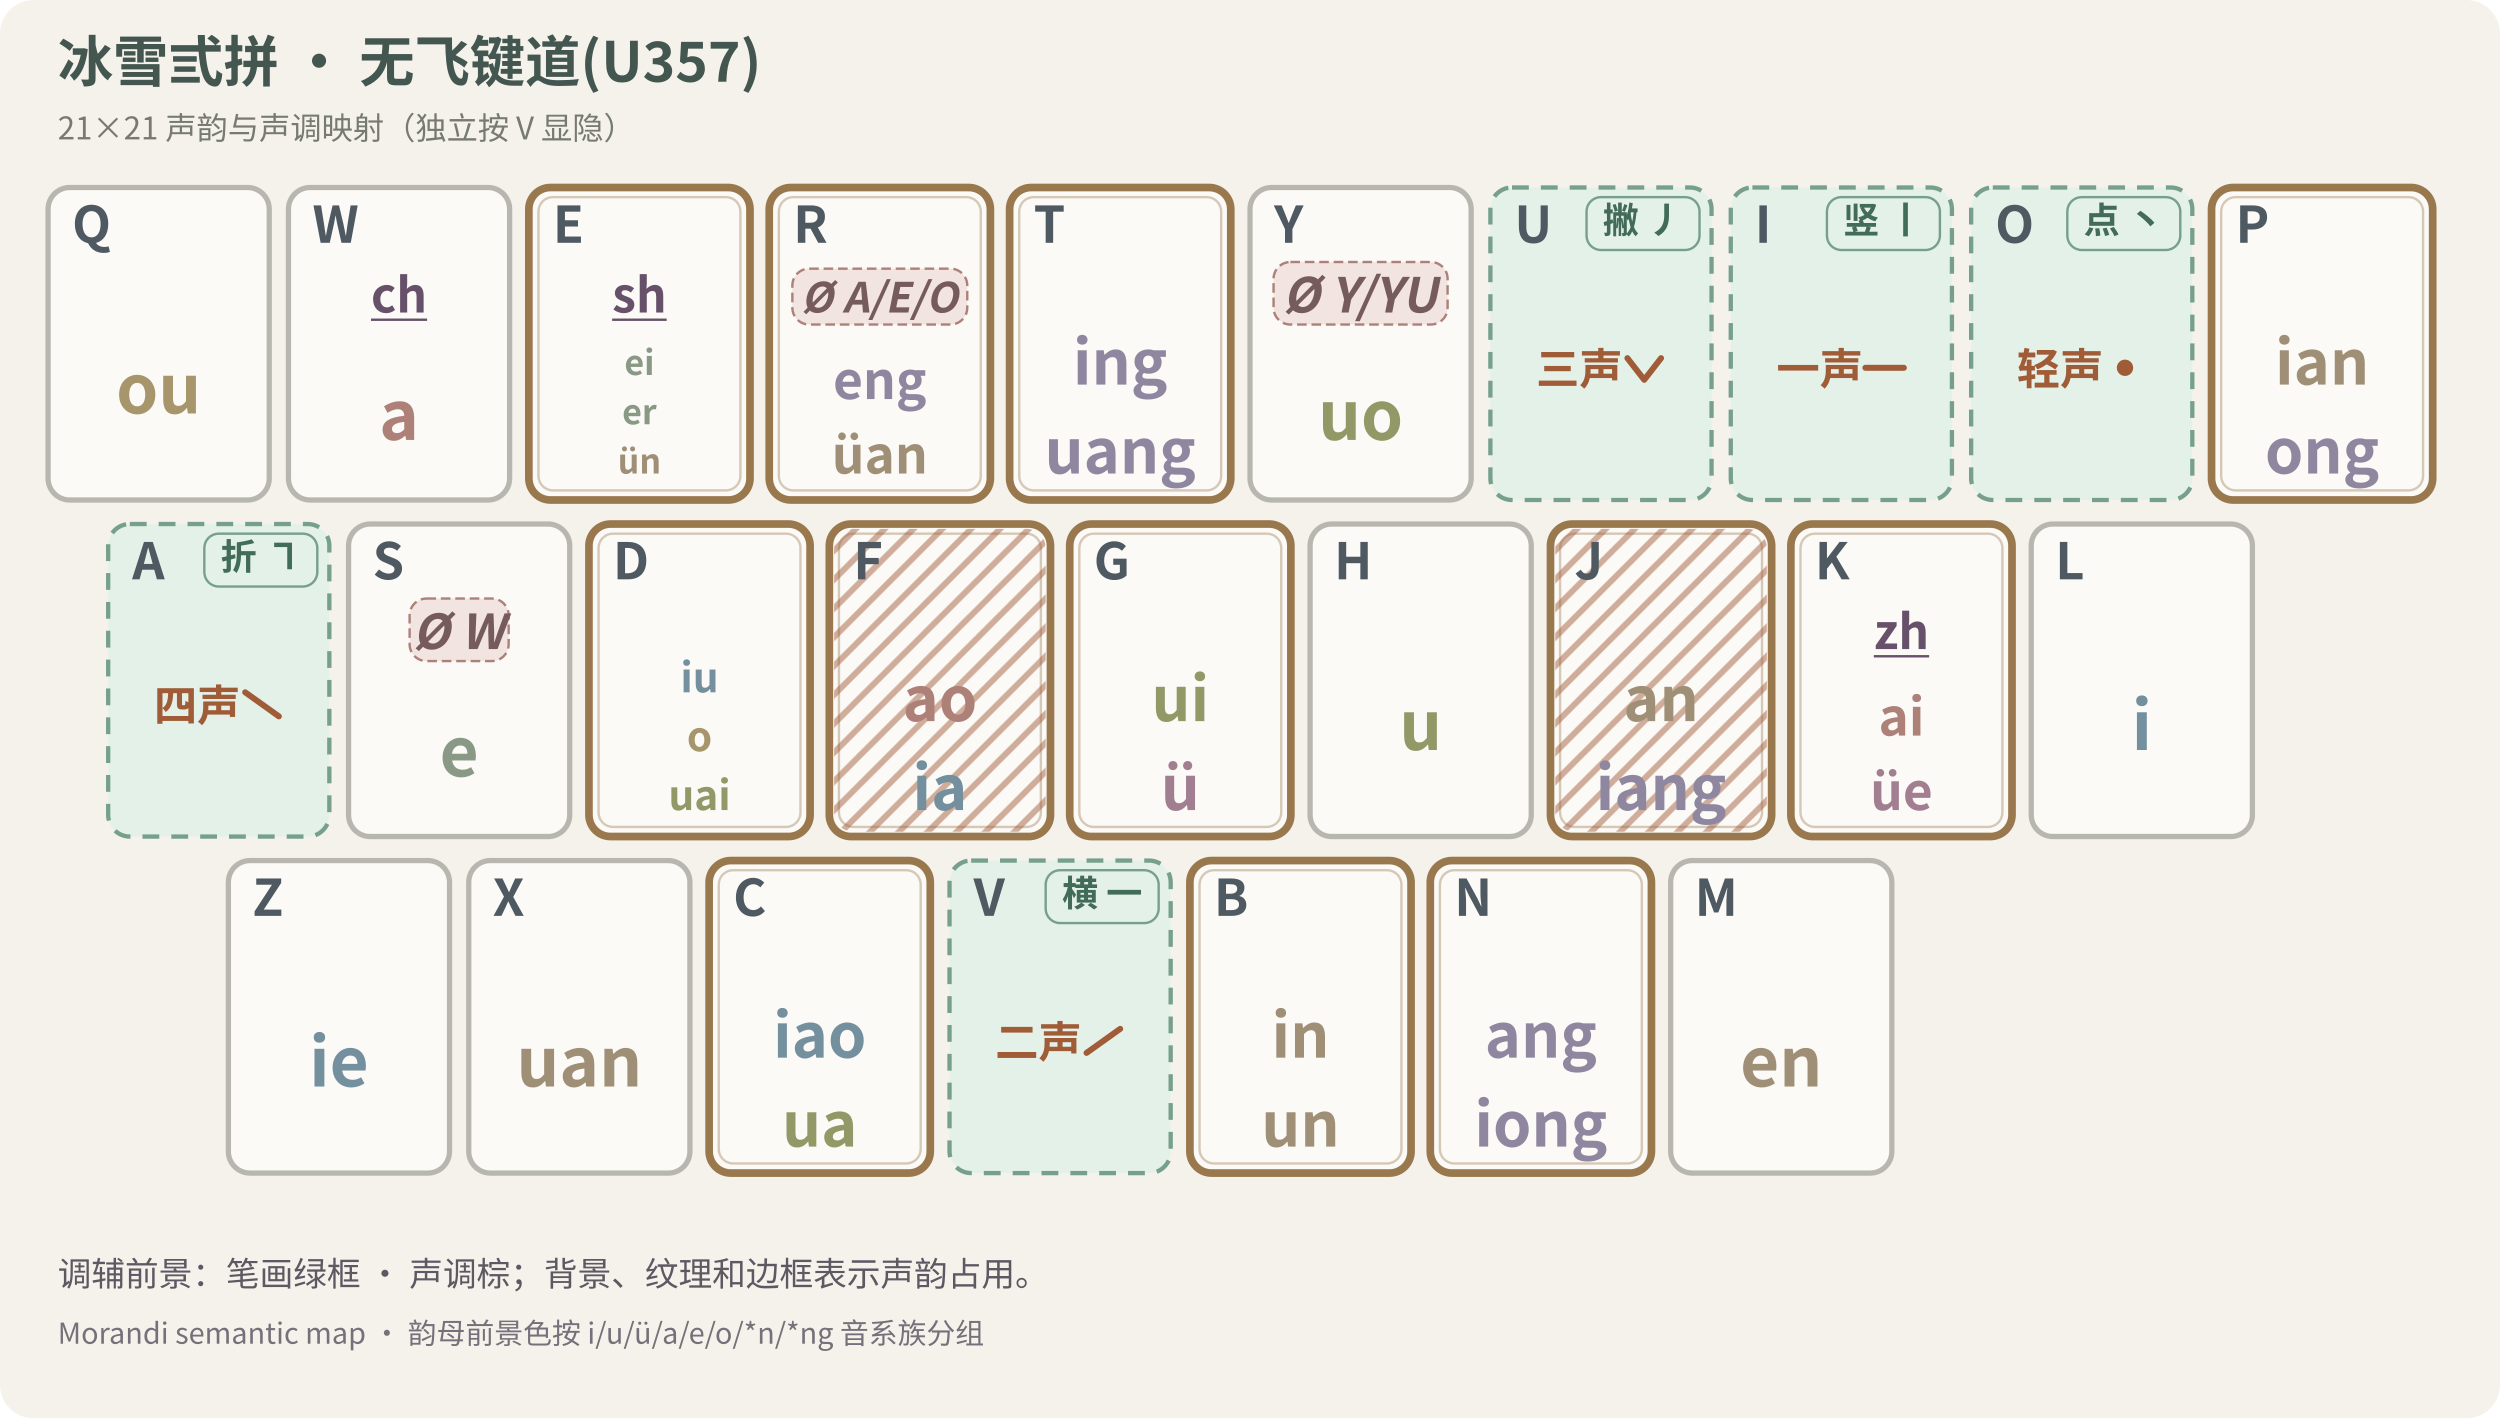
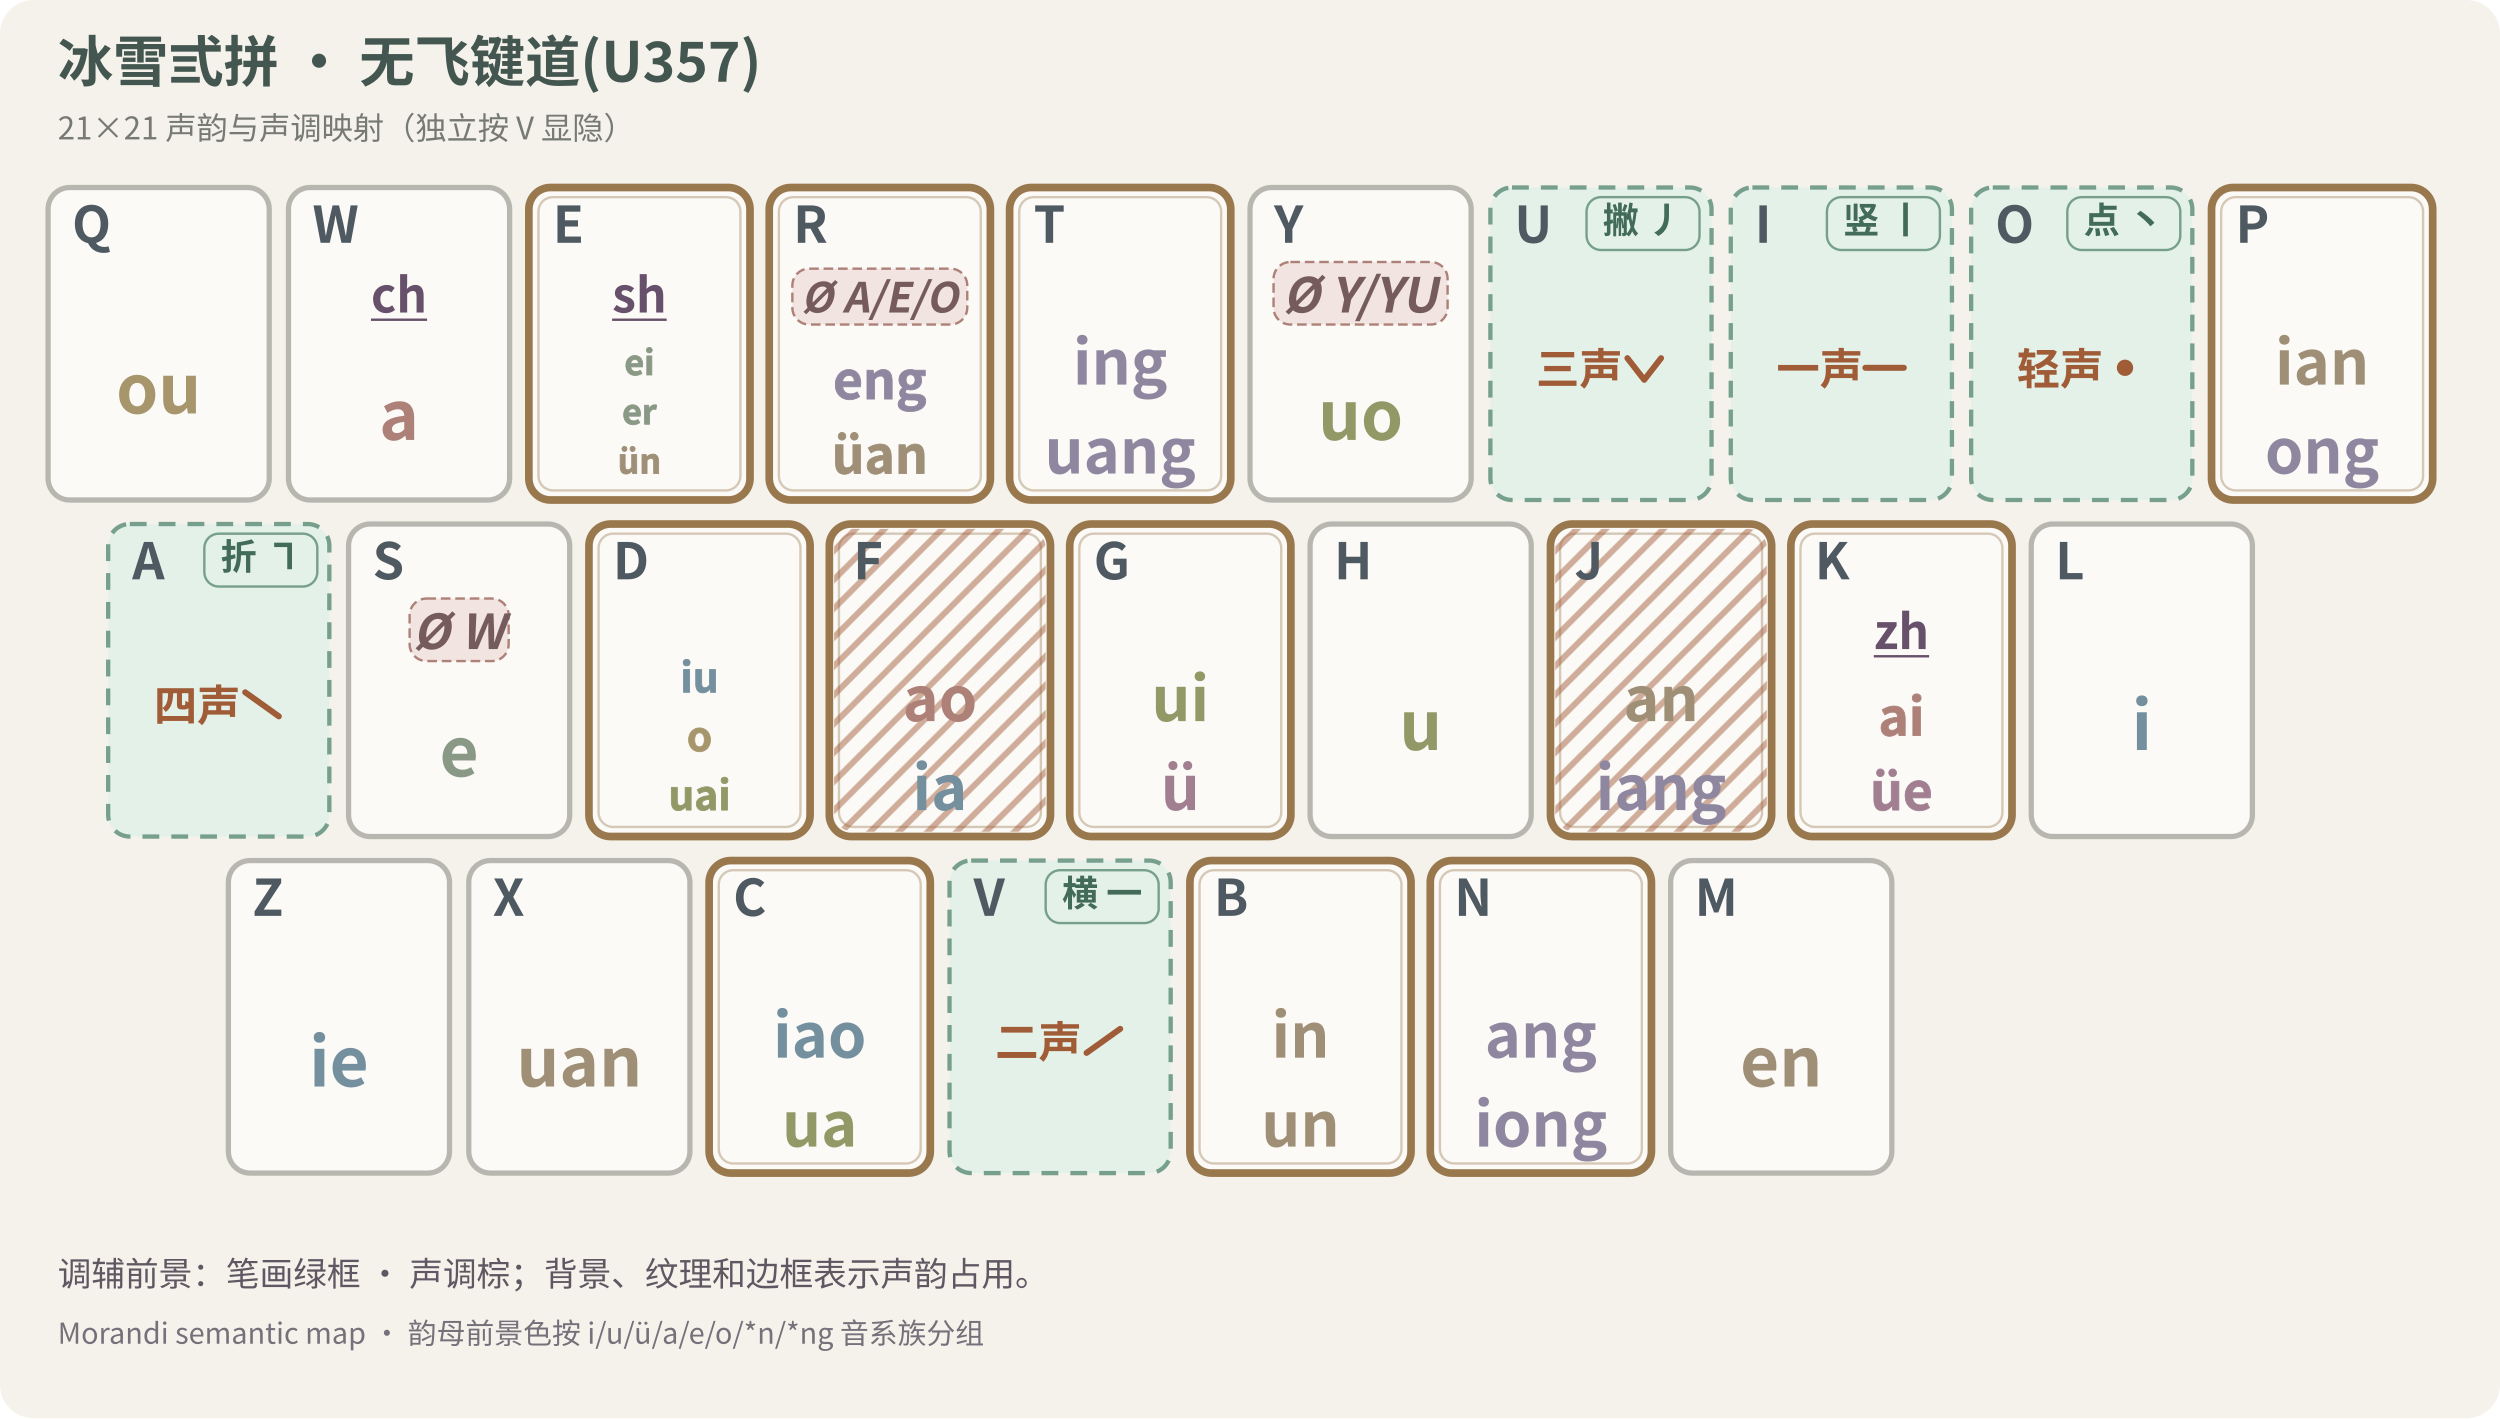
<svg xmlns="http://www.w3.org/2000/svg" class="keysvg nf4-keysvg" viewBox="0 0 1040 590" role="img" aria-labelledby="title desc">
  <defs>
    <pattern id="nf4-both" width="12" height="12" patternUnits="userSpaceOnUse">
      <rect width="12" height="12" fill="#fbfaf7" />
    </pattern>
    <pattern id="nf4-ionly" width="9" height="9" patternUnits="userSpaceOnUse">
      <rect width="9" height="9" fill="#e3eef4" />
      <path d="M2 0V9M7 0V9" stroke="#7399ad" stroke-opacity=".18" />
    </pattern>
    <pattern id="nf4-ronly" width="10" height="10" patternUnits="userSpaceOnUse">
      <rect width="10" height="10" fill="#f6ebd6" />
      <circle cx="3" cy="3" r="1.15" fill="#b39253" fill-opacity=".3" />
    </pattern>
    <pattern id="nf4-none" width="10" height="10" patternUnits="userSpaceOnUse">
      <rect width="10" height="10" fill="#eeece8" />
      <path d="M0 10L10 0" stroke="#aaa6a4" stroke-opacity=".14" />
    </pattern>
    <pattern id="nf4-multi" width="9" height="9" patternUnits="userSpaceOnUse">
      <rect width="9" height="9" fill="#f8efe2" />
      <path d="M-2 2L2-2M0 9L9 0M7 11L11 7" stroke="#9a784e" stroke-width="1.6" stroke-opacity=".27" />
    </pattern>
    <pattern id="nf4-anchor" width="12" height="12" patternUnits="userSpaceOnUse">
      <path d="M-3 3L3-3M0 12L12 0M9 15L15 9" stroke="#a05b37" stroke-width="2.5" stroke-opacity=".48" />
    </pattern>
  </defs>
  <rect width="1040" height="590" rx="14" fill="#f5f2ec" />
  <text x="24" y="34" font-family="Microsoft YaHei UI, Noto Sans CJK SC, sans-serif" font-size="23" fill="#445650" text-anchor="start" font-weight="760">冰雪弎拼 · 无飞键道(U357)</text>
  <text x="24" y="58" font-family="Microsoft YaHei UI, Noto Sans CJK SC, sans-serif" font-size="13" fill="#767a73" text-anchor="start" font-weight="500">21×21 声韵与声调映射（独立按 V 显隐）</text>
  <g data-key="Q" data-role="sound">
    <clipPath id="snow_sanpin-clip-0-0">
      <rect x="23" y="81" width="86" height="124" rx="7" />
    </clipPath>
    <rect x="20" y="78" width="92" height="130" rx="9" fill="#fbfaf7" stroke="#b8b7af" stroke-width="2.2" />
    <g clip-path="url(#snow_sanpin-clip-0-0)">
      <text x="30" y="101" font-family="Microsoft YaHei UI, Noto Sans CJK SC, sans-serif" font-size="21" fill="#4f5962" text-anchor="start" font-weight="800" data-key-label="true">Q</text>
      <text x="66" y="172" font-family="Microsoft YaHei UI, Noto Sans CJK SC, sans-serif" font-size="28" fill="#a7966c" text-anchor="middle" font-weight="600" data-final="ou">ou</text>
    </g>
  </g>
  <g data-key="W" data-role="sound">
    <clipPath id="snow_sanpin-clip-0-1">
      <rect x="123" y="81" width="86" height="124" rx="7" />
    </clipPath>
    <rect x="120" y="78" width="92" height="130" rx="9" fill="#fbfaf7" stroke="#b8b7af" stroke-width="2.2" />
    <g clip-path="url(#snow_sanpin-clip-0-1)">
      <text x="130" y="101" font-family="Microsoft YaHei UI, Noto Sans CJK SC, sans-serif" font-size="21" fill="#4f5962" text-anchor="start" font-weight="800" data-key-label="true">W</text>
      <text x="166" y="130" text-anchor="middle" font-family="Microsoft YaHei UI, Noto Sans CJK SC, sans-serif" font-size="20" font-weight="700" text-decoration="underline" fill="#66506a">ch</text>
      <text x="166" y="183" font-family="Microsoft YaHei UI, Noto Sans CJK SC, sans-serif" font-size="28" fill="#ad8178" text-anchor="middle" font-weight="600" data-final="a">a</text>
    </g>
  </g>
  <g data-key="E" data-role="sound" data-multi="true">
    <clipPath id="snow_sanpin-clip-0-2">
      <rect x="223" y="81" width="86" height="124" rx="7" />
    </clipPath>
    <rect x="220" y="78" width="92" height="130" rx="9" fill="#fbfaf7" stroke="#9a784e" stroke-width="3.2" />
    <rect x="224" y="82" width="84" height="122" rx="6" fill="none" stroke="#9a784e" stroke-opacity=".38" />
    <g clip-path="url(#snow_sanpin-clip-0-2)">
      <text x="230" y="101" font-family="Microsoft YaHei UI, Noto Sans CJK SC, sans-serif" font-size="21" fill="#4f5962" text-anchor="start" font-weight="800" data-key-label="true">E</text>
      <text x="266" y="130" text-anchor="middle" font-family="Microsoft YaHei UI, Noto Sans CJK SC, sans-serif" font-size="20" font-weight="700" text-decoration="underline" fill="#66506a">sh</text>
-       <text x="266" y="156" font-family="Microsoft YaHei UI, Noto Sans CJK SC, sans-serif" font-size="14.145" fill="#899985" text-anchor="middle" font-weight="750" data-final="ei">ei</text>
-       <text x="266" y="176.5" font-family="Microsoft YaHei UI, Noto Sans CJK SC, sans-serif" font-size="14.145" fill="#899985" text-anchor="middle" font-weight="750" data-final="er">er</text>
-       <text x="266" y="197" font-family="Microsoft YaHei UI, Noto Sans CJK SC, sans-serif" font-size="14.145" fill="#9f8f76" text-anchor="middle" font-weight="750" data-final="vn">ün</text>
+       <text x="266" y="156" font-family="Microsoft YaHei UI, Noto Sans CJK SC, sans-serif" font-size="14.145" fill="#899985" text-anchor="middle" font-weight="800" data-final="ei" paint-order="stroke" stroke="#899985" stroke-width="0.35" stroke-linejoin="round">ei</text>
+       <text x="266" y="176.5" font-family="Microsoft YaHei UI, Noto Sans CJK SC, sans-serif" font-size="14.145" fill="#899985" text-anchor="middle" font-weight="800" data-final="er" paint-order="stroke" stroke="#899985" stroke-width="0.35" stroke-linejoin="round">er</text>
+       <text x="266" y="197" font-family="Microsoft YaHei UI, Noto Sans CJK SC, sans-serif" font-size="14.145" fill="#9f8f76" text-anchor="middle" font-weight="800" data-final="vn" paint-order="stroke" stroke="#9f8f76" stroke-width="0.35" stroke-linejoin="round">ün</text>
    </g>
  </g>
  <g data-key="R" data-role="sound" data-multi="true">
    <clipPath id="snow_sanpin-clip-0-3">
      <rect x="323" y="81" width="86" height="124" rx="7" />
    </clipPath>
    <rect x="320" y="78" width="92" height="130" rx="9" fill="#fbfaf7" stroke="#9a784e" stroke-width="3.2" />
    <rect x="324" y="82" width="84" height="122" rx="6" fill="none" stroke="#9a784e" stroke-opacity=".38" />
    <g clip-path="url(#snow_sanpin-clip-0-3)">
      <text x="330" y="101" font-family="Microsoft YaHei UI, Noto Sans CJK SC, sans-serif" font-size="21" fill="#4f5962" text-anchor="start" font-weight="800" data-key-label="true">R</text>
      <rect x="329.621" y="111.759" width="72.759" height="23.241" rx="7" fill="#f1e4e1" stroke="#ad8178" stroke-dasharray="4 2" />
      <text x="366" y="130" text-anchor="middle" font-family="Microsoft YaHei UI, Noto Sans CJK SC, sans-serif" font-size="17.241" font-weight="700" font-style="italic" fill="#765b5c">Ø A/E/O</text>
-       <text x="366" y="166" font-family="Microsoft YaHei UI, Noto Sans CJK SC, sans-serif" font-size="21.39" fill="#8f879f" text-anchor="middle" font-weight="700" data-final="eng">eng</text>
-       <text x="366" y="197" font-family="Microsoft YaHei UI, Noto Sans CJK SC, sans-serif" font-size="21.39" fill="#9f8f76" text-anchor="middle" font-weight="700" data-final="van">üan</text>
+       <text x="366" y="166" font-family="Microsoft YaHei UI, Noto Sans CJK SC, sans-serif" font-size="21.39" fill="#8f879f" text-anchor="middle" font-weight="800" data-final="eng" paint-order="stroke" stroke="#8f879f" stroke-width="0.35" stroke-linejoin="round">eng</text>
+       <text x="366" y="197" font-family="Microsoft YaHei UI, Noto Sans CJK SC, sans-serif" font-size="21.39" fill="#9f8f76" text-anchor="middle" font-weight="800" data-final="van" paint-order="stroke" stroke="#9f8f76" stroke-width="0.35" stroke-linejoin="round">üan</text>
    </g>
  </g>
  <g data-key="T" data-role="sound" data-multi="true">
    <clipPath id="snow_sanpin-clip-0-4">
      <rect x="423" y="81" width="86" height="124" rx="7" />
    </clipPath>
    <rect x="420" y="78" width="92" height="130" rx="9" fill="#fbfaf7" stroke="#9a784e" stroke-width="3.2" />
    <rect x="424" y="82" width="84" height="122" rx="6" fill="none" stroke="#9a784e" stroke-opacity=".38" />
    <g clip-path="url(#snow_sanpin-clip-0-4)">
      <text x="430" y="101" font-family="Microsoft YaHei UI, Noto Sans CJK SC, sans-serif" font-size="21" fill="#4f5962" text-anchor="start" font-weight="800" data-key-label="true">T</text>
-       <text x="466" y="160" font-family="Microsoft YaHei UI, Noto Sans CJK SC, sans-serif" font-size="25.53" fill="#8f879f" text-anchor="middle" font-weight="700" data-final="ing">ing</text>
-       <text x="466" y="197" font-family="Microsoft YaHei UI, Noto Sans CJK SC, sans-serif" font-size="25.53" fill="#8f879f" text-anchor="middle" font-weight="700" data-final="uang">uang</text>
+       <text x="466" y="160" font-family="Microsoft YaHei UI, Noto Sans CJK SC, sans-serif" font-size="25.53" fill="#8f879f" text-anchor="middle" font-weight="600" data-final="ing">ing</text>
+       <text x="466" y="197" font-family="Microsoft YaHei UI, Noto Sans CJK SC, sans-serif" font-size="25.53" fill="#8f879f" text-anchor="middle" font-weight="600" data-final="uang">uang</text>
    </g>
  </g>
  <g data-key="Y" data-role="sound">
    <clipPath id="snow_sanpin-clip-0-5">
      <rect x="523" y="81" width="86" height="124" rx="7" />
    </clipPath>
    <rect x="520" y="78" width="92" height="130" rx="9" fill="#fbfaf7" stroke="#b8b7af" stroke-width="2.2" />
    <g clip-path="url(#snow_sanpin-clip-0-5)">
      <text x="530" y="101" font-family="Microsoft YaHei UI, Noto Sans CJK SC, sans-serif" font-size="21" fill="#4f5962" text-anchor="start" font-weight="800" data-key-label="true">Y</text>
      <rect x="529.8" y="109" width="72.4" height="26" rx="7" fill="#f1e4e1" stroke="#ad8178" stroke-dasharray="4 2" />
      <text x="566" y="130" text-anchor="middle" font-family="Microsoft YaHei UI, Noto Sans CJK SC, sans-serif" font-size="20" font-weight="700" font-style="italic" fill="#765b5c">Ø Y/YU</text>
      <text x="566" y="183" font-family="Microsoft YaHei UI, Noto Sans CJK SC, sans-serif" font-size="28" fill="#929967" text-anchor="middle" font-weight="600" data-final="uo">uo</text>
    </g>
  </g>
  <g data-key="U" data-role="auxiliary-only">
    <clipPath id="snow_sanpin-clip-0-6">
      <rect x="623" y="81" width="86" height="124" rx="7" />
    </clipPath>
    <rect x="620" y="78" width="92" height="130" rx="9" fill="#e4f1e9" stroke="#77a08c" stroke-width="1.8" stroke-dasharray="7 5" />
    <g clip-path="url(#snow_sanpin-clip-0-6)">
      <text x="630" y="101" font-family="Microsoft YaHei UI, Noto Sans CJK SC, sans-serif" font-size="21" fill="#4f5962" text-anchor="start" font-weight="800" data-key-label="true">U</text>
      <g data-aux-badge="stroke">
        <rect x="660" y="82" width="47" height="22" rx="6" fill="#e4f1e9" stroke="#77a08c" />
        <text x="683.5" y="97" font-family="Microsoft YaHei UI, Noto Sans CJK SC, sans-serif" font-size="15" fill="#426b59" text-anchor="middle" font-weight="750" data-aux-kind="stroke">撇 丿</text>
      </g>
      <text x="657" y="160" font-family="LXGW WenKai GB, LXGW WenKai, Kaiti SC, STKaiti, KaiTi, AR PL KaitiM GB, serif" font-size="18" fill="#a05b37" text-anchor="middle" font-weight="800" data-aux-kind="tone">三声</text>
      <g transform="translate(684 153)" data-aux-mark="tone" data-tone-mark="ˇ" data-mark-x="684" data-mark-y="153" data-mark-size="18" fill="none" stroke="#a05b37" stroke-width="2.5" stroke-linecap="round" stroke-linejoin="round">
        <path d="M-7-4L0 5L7-4" />
      </g>
    </g>
  </g>
  <g data-key="I" data-role="auxiliary-only">
    <clipPath id="snow_sanpin-clip-0-7">
      <rect x="723" y="81" width="86" height="124" rx="7" />
    </clipPath>
    <rect x="720" y="78" width="92" height="130" rx="9" fill="#e4f1e9" stroke="#77a08c" stroke-width="1.8" stroke-dasharray="7 5" />
    <g clip-path="url(#snow_sanpin-clip-0-7)">
      <text x="730" y="101" font-family="Microsoft YaHei UI, Noto Sans CJK SC, sans-serif" font-size="21" fill="#4f5962" text-anchor="start" font-weight="800" data-key-label="true">I</text>
      <g data-aux-badge="stroke">
        <rect x="760" y="82" width="47" height="22" rx="6" fill="#e4f1e9" stroke="#77a08c" />
        <text x="783.5" y="97" font-family="Microsoft YaHei UI, Noto Sans CJK SC, sans-serif" font-size="15" fill="#426b59" text-anchor="middle" font-weight="750" data-aux-kind="stroke">竖 丨</text>
      </g>
      <text x="757" y="160" font-family="LXGW WenKai GB, LXGW WenKai, Kaiti SC, STKaiti, KaiTi, AR PL KaitiM GB, serif" font-size="18" fill="#a05b37" text-anchor="middle" font-weight="800" data-aux-kind="tone">一声</text>
      <g transform="translate(784 153)" data-aux-mark="tone" data-tone-mark="ˉ" data-mark-x="784" data-mark-y="153" data-mark-size="18" fill="none" stroke="#a05b37" stroke-width="2.5" stroke-linecap="round" stroke-linejoin="round">
        <path d="M-8 0H8" />
      </g>
    </g>
  </g>
  <g data-key="O" data-role="auxiliary-only">
    <clipPath id="snow_sanpin-clip-0-8">
      <rect x="823" y="81" width="86" height="124" rx="7" />
    </clipPath>
    <rect x="820" y="78" width="92" height="130" rx="9" fill="#e4f1e9" stroke="#77a08c" stroke-width="1.8" stroke-dasharray="7 5" />
    <g clip-path="url(#snow_sanpin-clip-0-8)">
      <text x="830" y="101" font-family="Microsoft YaHei UI, Noto Sans CJK SC, sans-serif" font-size="21" fill="#4f5962" text-anchor="start" font-weight="800" data-key-label="true">O</text>
      <g data-aux-badge="stroke">
        <rect x="860" y="82" width="47" height="22" rx="6" fill="#e4f1e9" stroke="#77a08c" />
        <text x="883.5" y="97" font-family="Microsoft YaHei UI, Noto Sans CJK SC, sans-serif" font-size="15" fill="#426b59" text-anchor="middle" font-weight="750" data-aux-kind="stroke">点 丶</text>
      </g>
      <text x="857" y="160" font-family="LXGW WenKai GB, LXGW WenKai, Kaiti SC, STKaiti, KaiTi, AR PL KaitiM GB, serif" font-size="18" fill="#a05b37" text-anchor="middle" font-weight="800" data-aux-kind="tone">轻声</text>
      <g transform="translate(884 153)" data-aux-mark="tone" data-tone-mark="·" data-mark-x="884" data-mark-y="153" data-mark-size="18" fill="none" stroke="#a05b37" stroke-width="2.5" stroke-linecap="round" stroke-linejoin="round">
        <circle cx="0" cy="0" r="3.4" fill="#a05b37" stroke="none" />
      </g>
    </g>
  </g>
  <g data-key="P" data-role="sound" data-multi="true">
    <clipPath id="snow_sanpin-clip-0-9">
      <rect x="923" y="81" width="86" height="124" rx="7" />
    </clipPath>
    <rect x="920" y="78" width="92" height="130" rx="9" fill="#fbfaf7" stroke="#9a784e" stroke-width="3.2" />
    <rect x="924" y="82" width="84" height="122" rx="6" fill="none" stroke="#9a784e" stroke-opacity=".38" />
    <g clip-path="url(#snow_sanpin-clip-0-9)">
      <text x="930" y="101" font-family="Microsoft YaHei UI, Noto Sans CJK SC, sans-serif" font-size="21" fill="#4f5962" text-anchor="start" font-weight="800" data-key-label="true">P</text>
-       <text x="966" y="160" font-family="Microsoft YaHei UI, Noto Sans CJK SC, sans-serif" font-size="25.53" fill="#9f8f76" text-anchor="middle" font-weight="700" data-final="ian">ian</text>
-       <text x="966" y="197" font-family="Microsoft YaHei UI, Noto Sans CJK SC, sans-serif" font-size="25.53" fill="#8f879f" text-anchor="middle" font-weight="700" data-final="ong">ong</text>
+       <text x="966" y="160" font-family="Microsoft YaHei UI, Noto Sans CJK SC, sans-serif" font-size="25.53" fill="#9f8f76" text-anchor="middle" font-weight="600" data-final="ian">ian</text>
+       <text x="966" y="197" font-family="Microsoft YaHei UI, Noto Sans CJK SC, sans-serif" font-size="25.53" fill="#8f879f" text-anchor="middle" font-weight="600" data-final="ong">ong</text>
    </g>
  </g>
  <g data-key="A" data-role="auxiliary-only">
    <clipPath id="snow_sanpin-clip-1-0">
      <rect x="48" y="221" width="86" height="124" rx="7" />
    </clipPath>
    <rect x="45" y="218" width="92" height="130" rx="9" fill="#e4f1e9" stroke="#77a08c" stroke-width="1.8" stroke-dasharray="7 5" />
    <g clip-path="url(#snow_sanpin-clip-1-0)">
      <text x="55" y="241" font-family="Microsoft YaHei UI, Noto Sans CJK SC, sans-serif" font-size="21" fill="#4f5962" text-anchor="start" font-weight="800" data-key-label="true">A</text>
      <g data-aux-badge="stroke">
        <rect x="85" y="222" width="47" height="22" rx="6" fill="#e4f1e9" stroke="#77a08c" />
        <text x="108.5" y="237" font-family="Microsoft YaHei UI, Noto Sans CJK SC, sans-serif" font-size="15" fill="#426b59" text-anchor="middle" font-weight="750" data-aux-kind="stroke">折 ㇕</text>
      </g>
      <text x="82" y="300" font-family="LXGW WenKai GB, LXGW WenKai, Kaiti SC, STKaiti, KaiTi, AR PL KaitiM GB, serif" font-size="18" fill="#a05b37" text-anchor="middle" font-weight="800" data-aux-kind="tone">四声</text>
      <g transform="translate(109 293)" data-aux-mark="tone" data-tone-mark="ˋ" data-mark-x="109" data-mark-y="293" data-mark-size="18" fill="none" stroke="#a05b37" stroke-width="2.5" stroke-linecap="round" stroke-linejoin="round">
        <path d="M-7-5L7 5" />
      </g>
    </g>
  </g>
  <g data-key="S" data-role="sound">
    <clipPath id="snow_sanpin-clip-1-1">
      <rect x="148" y="221" width="86" height="124" rx="7" />
    </clipPath>
    <rect x="145" y="218" width="92" height="130" rx="9" fill="#fbfaf7" stroke="#b8b7af" stroke-width="2.2" />
    <g clip-path="url(#snow_sanpin-clip-1-1)">
      <text x="155" y="241" font-family="Microsoft YaHei UI, Noto Sans CJK SC, sans-serif" font-size="21" fill="#4f5962" text-anchor="start" font-weight="800" data-key-label="true">S</text>
      <rect x="170.4" y="249" width="41.2" height="26" rx="7" fill="#f1e4e1" stroke="#ad8178" stroke-dasharray="4 2" />
      <text x="191" y="270" text-anchor="middle" font-family="Microsoft YaHei UI, Noto Sans CJK SC, sans-serif" font-size="20" font-weight="700" font-style="italic" fill="#765b5c">Ø W</text>
      <text x="191" y="323" font-family="Microsoft YaHei UI, Noto Sans CJK SC, sans-serif" font-size="28" fill="#899985" text-anchor="middle" font-weight="600" data-final="e">e</text>
    </g>
  </g>
  <g data-key="D" data-role="sound" data-multi="true">
    <clipPath id="snow_sanpin-clip-1-2">
      <rect x="248" y="221" width="86" height="124" rx="7" />
    </clipPath>
    <rect x="245" y="218" width="92" height="130" rx="9" fill="#fbfaf7" stroke="#9a784e" stroke-width="3.2" />
    <rect x="249" y="222" width="84" height="122" rx="6" fill="none" stroke="#9a784e" stroke-opacity=".38" />
    <g clip-path="url(#snow_sanpin-clip-1-2)">
      <text x="255" y="241" font-family="Microsoft YaHei UI, Noto Sans CJK SC, sans-serif" font-size="21" fill="#4f5962" text-anchor="start" font-weight="800" data-key-label="true">D</text>
-       <text x="291" y="288" font-family="Microsoft YaHei UI, Noto Sans CJK SC, sans-serif" font-size="16.905" fill="#748f9e" text-anchor="middle" font-weight="750" data-final="iu">iu</text>
-       <text x="291" y="312.5" font-family="Microsoft YaHei UI, Noto Sans CJK SC, sans-serif" font-size="16.905" fill="#a7966c" text-anchor="middle" font-weight="750" data-final="o">o</text>
-       <text x="291" y="337" font-family="Microsoft YaHei UI, Noto Sans CJK SC, sans-serif" font-size="16.905" fill="#929967" text-anchor="middle" font-weight="750" data-final="uai">uai</text>
+       <text x="291" y="288" font-family="Microsoft YaHei UI, Noto Sans CJK SC, sans-serif" font-size="16.905" fill="#748f9e" text-anchor="middle" font-weight="800" data-final="iu" paint-order="stroke" stroke="#748f9e" stroke-width="0.35" stroke-linejoin="round">iu</text>
+       <text x="291" y="312.5" font-family="Microsoft YaHei UI, Noto Sans CJK SC, sans-serif" font-size="16.905" fill="#a7966c" text-anchor="middle" font-weight="800" data-final="o" paint-order="stroke" stroke="#a7966c" stroke-width="0.35" stroke-linejoin="round">o</text>
+       <text x="291" y="337" font-family="Microsoft YaHei UI, Noto Sans CJK SC, sans-serif" font-size="16.905" fill="#929967" text-anchor="middle" font-weight="800" data-final="uai" paint-order="stroke" stroke="#929967" stroke-width="0.35" stroke-linejoin="round">uai</text>
    </g>
  </g>
  <g data-key="F" data-role="sound" data-multi="true">
    <clipPath id="snow_sanpin-clip-1-3">
      <rect x="348" y="221" width="86" height="124" rx="7" />
    </clipPath>
    <rect x="345" y="218" width="92" height="130" rx="9" fill="#fbfaf7" stroke="#9a784e" stroke-width="3.2" />
    <rect x="349" y="222" width="84" height="122" rx="6" fill="none" stroke="#9a784e" stroke-opacity=".38" />
    <rect x="347" y="220" width="88" height="126" rx="8" fill="url(#nf4-anchor)" pointer-events="none" />
    <g clip-path="url(#snow_sanpin-clip-1-3)">
      <text x="355" y="241" font-family="Microsoft YaHei UI, Noto Sans CJK SC, sans-serif" font-size="21" fill="#4f5962" text-anchor="start" font-weight="800" data-key-label="true">F</text>
-       <text x="391" y="300" font-family="Microsoft YaHei UI, Noto Sans CJK SC, sans-serif" font-size="25.53" fill="#ad8178" text-anchor="middle" font-weight="700" data-final="ao">ao</text>
-       <text x="391" y="337" font-family="Microsoft YaHei UI, Noto Sans CJK SC, sans-serif" font-size="25.53" fill="#748f9e" text-anchor="middle" font-weight="700" data-final="ia">ia</text>
+       <text x="391" y="300" font-family="Microsoft YaHei UI, Noto Sans CJK SC, sans-serif" font-size="25.53" fill="#ad8178" text-anchor="middle" font-weight="600" data-final="ao">ao</text>
+       <text x="391" y="337" font-family="Microsoft YaHei UI, Noto Sans CJK SC, sans-serif" font-size="25.53" fill="#748f9e" text-anchor="middle" font-weight="600" data-final="ia">ia</text>
    </g>
  </g>
  <g data-key="G" data-role="sound" data-multi="true">
    <clipPath id="snow_sanpin-clip-1-4">
      <rect x="448" y="221" width="86" height="124" rx="7" />
    </clipPath>
    <rect x="445" y="218" width="92" height="130" rx="9" fill="#fbfaf7" stroke="#9a784e" stroke-width="3.2" />
    <rect x="449" y="222" width="84" height="122" rx="6" fill="none" stroke="#9a784e" stroke-opacity=".38" />
    <g clip-path="url(#snow_sanpin-clip-1-4)">
      <text x="455" y="241" font-family="Microsoft YaHei UI, Noto Sans CJK SC, sans-serif" font-size="21" fill="#4f5962" text-anchor="start" font-weight="800" data-key-label="true">G</text>
-       <text x="491" y="300" font-family="Microsoft YaHei UI, Noto Sans CJK SC, sans-serif" font-size="25.53" fill="#929967" text-anchor="middle" font-weight="700" data-final="ui">ui</text>
-       <text x="491" y="337" font-family="Microsoft YaHei UI, Noto Sans CJK SC, sans-serif" font-size="25.53" fill="#a17f91" text-anchor="middle" font-weight="700" data-final="v">ü</text>
+       <text x="491" y="300" font-family="Microsoft YaHei UI, Noto Sans CJK SC, sans-serif" font-size="25.53" fill="#929967" text-anchor="middle" font-weight="600" data-final="ui">ui</text>
+       <text x="491" y="337" font-family="Microsoft YaHei UI, Noto Sans CJK SC, sans-serif" font-size="25.53" fill="#a17f91" text-anchor="middle" font-weight="600" data-final="v">ü</text>
    </g>
  </g>
  <g data-key="H" data-role="sound">
    <clipPath id="snow_sanpin-clip-1-5">
      <rect x="548" y="221" width="86" height="124" rx="7" />
    </clipPath>
    <rect x="545" y="218" width="92" height="130" rx="9" fill="#fbfaf7" stroke="#b8b7af" stroke-width="2.2" />
    <g clip-path="url(#snow_sanpin-clip-1-5)">
      <text x="555" y="241" font-family="Microsoft YaHei UI, Noto Sans CJK SC, sans-serif" font-size="21" fill="#4f5962" text-anchor="start" font-weight="800" data-key-label="true">H</text>
      <text x="591" y="312" font-family="Microsoft YaHei UI, Noto Sans CJK SC, sans-serif" font-size="28" fill="#929967" text-anchor="middle" font-weight="600" data-final="u">u</text>
    </g>
  </g>
  <g data-key="J" data-role="sound" data-multi="true">
    <clipPath id="snow_sanpin-clip-1-6">
      <rect x="648" y="221" width="86" height="124" rx="7" />
    </clipPath>
    <rect x="645" y="218" width="92" height="130" rx="9" fill="#fbfaf7" stroke="#9a784e" stroke-width="3.2" />
    <rect x="649" y="222" width="84" height="122" rx="6" fill="none" stroke="#9a784e" stroke-opacity=".38" />
    <rect x="647" y="220" width="88" height="126" rx="8" fill="url(#nf4-anchor)" pointer-events="none" />
    <g clip-path="url(#snow_sanpin-clip-1-6)">
      <text x="655" y="241" font-family="Microsoft YaHei UI, Noto Sans CJK SC, sans-serif" font-size="21" fill="#4f5962" text-anchor="start" font-weight="800" data-key-label="true">J</text>
-       <text x="691" y="300" font-family="Microsoft YaHei UI, Noto Sans CJK SC, sans-serif" font-size="25.53" fill="#9f8f76" text-anchor="middle" font-weight="700" data-final="an">an</text>
-       <text x="691" y="337" font-family="Microsoft YaHei UI, Noto Sans CJK SC, sans-serif" font-size="25.53" fill="#8f879f" text-anchor="middle" font-weight="700" data-final="iang">iang</text>
+       <text x="691" y="300" font-family="Microsoft YaHei UI, Noto Sans CJK SC, sans-serif" font-size="25.53" fill="#9f8f76" text-anchor="middle" font-weight="600" data-final="an">an</text>
+       <text x="691" y="337" font-family="Microsoft YaHei UI, Noto Sans CJK SC, sans-serif" font-size="25.53" fill="#8f879f" text-anchor="middle" font-weight="600" data-final="iang">iang</text>
    </g>
  </g>
  <g data-key="K" data-role="sound" data-multi="true">
    <clipPath id="snow_sanpin-clip-1-7">
      <rect x="748" y="221" width="86" height="124" rx="7" />
    </clipPath>
    <rect x="745" y="218" width="92" height="130" rx="9" fill="#fbfaf7" stroke="#9a784e" stroke-width="3.2" />
    <rect x="749" y="222" width="84" height="122" rx="6" fill="none" stroke="#9a784e" stroke-opacity=".38" />
    <g clip-path="url(#snow_sanpin-clip-1-7)">
      <text x="755" y="241" font-family="Microsoft YaHei UI, Noto Sans CJK SC, sans-serif" font-size="21" fill="#4f5962" text-anchor="start" font-weight="800" data-key-label="true">K</text>
      <text x="791" y="270" text-anchor="middle" font-family="Microsoft YaHei UI, Noto Sans CJK SC, sans-serif" font-size="20" font-weight="700" text-decoration="underline" fill="#66506a">zh</text>
-       <text x="791" y="306" font-family="Microsoft YaHei UI, Noto Sans CJK SC, sans-serif" font-size="21.39" fill="#ad8178" text-anchor="middle" font-weight="700" data-final="ai">ai</text>
-       <text x="791" y="337" font-family="Microsoft YaHei UI, Noto Sans CJK SC, sans-serif" font-size="21.39" fill="#a17f91" text-anchor="middle" font-weight="700" data-final="ve">üe</text>
+       <text x="791" y="306" font-family="Microsoft YaHei UI, Noto Sans CJK SC, sans-serif" font-size="21.39" fill="#ad8178" text-anchor="middle" font-weight="800" data-final="ai" paint-order="stroke" stroke="#ad8178" stroke-width="0.35" stroke-linejoin="round">ai</text>
+       <text x="791" y="337" font-family="Microsoft YaHei UI, Noto Sans CJK SC, sans-serif" font-size="21.39" fill="#a17f91" text-anchor="middle" font-weight="800" data-final="ve" paint-order="stroke" stroke="#a17f91" stroke-width="0.35" stroke-linejoin="round">üe</text>
    </g>
  </g>
  <g data-key="L" data-role="sound">
    <clipPath id="snow_sanpin-clip-1-8">
      <rect x="848" y="221" width="86" height="124" rx="7" />
    </clipPath>
    <rect x="845" y="218" width="92" height="130" rx="9" fill="#fbfaf7" stroke="#b8b7af" stroke-width="2.2" />
    <g clip-path="url(#snow_sanpin-clip-1-8)">
      <text x="855" y="241" font-family="Microsoft YaHei UI, Noto Sans CJK SC, sans-serif" font-size="21" fill="#4f5962" text-anchor="start" font-weight="800" data-key-label="true">L</text>
      <text x="891" y="312" font-family="Microsoft YaHei UI, Noto Sans CJK SC, sans-serif" font-size="28" fill="#748f9e" text-anchor="middle" font-weight="600" data-final="i">i</text>
    </g>
  </g>
  <g data-key="Z" data-role="sound">
    <clipPath id="snow_sanpin-clip-2-0">
      <rect x="98" y="361" width="86" height="124" rx="7" />
    </clipPath>
    <rect x="95" y="358" width="92" height="130" rx="9" fill="#fbfaf7" stroke="#b8b7af" stroke-width="2.2" />
    <g clip-path="url(#snow_sanpin-clip-2-0)">
      <text x="105" y="381" font-family="Microsoft YaHei UI, Noto Sans CJK SC, sans-serif" font-size="21" fill="#4f5962" text-anchor="start" font-weight="800" data-key-label="true">Z</text>
      <text x="141" y="452" font-family="Microsoft YaHei UI, Noto Sans CJK SC, sans-serif" font-size="28" fill="#748f9e" text-anchor="middle" font-weight="600" data-final="ie">ie</text>
    </g>
  </g>
  <g data-key="X" data-role="sound">
    <clipPath id="snow_sanpin-clip-2-1">
      <rect x="198" y="361" width="86" height="124" rx="7" />
    </clipPath>
    <rect x="195" y="358" width="92" height="130" rx="9" fill="#fbfaf7" stroke="#b8b7af" stroke-width="2.2" />
    <g clip-path="url(#snow_sanpin-clip-2-1)">
      <text x="205" y="381" font-family="Microsoft YaHei UI, Noto Sans CJK SC, sans-serif" font-size="21" fill="#4f5962" text-anchor="start" font-weight="800" data-key-label="true">X</text>
      <text x="241" y="452" font-family="Microsoft YaHei UI, Noto Sans CJK SC, sans-serif" font-size="28" fill="#9f8f76" text-anchor="middle" font-weight="600" data-final="uan">uan</text>
    </g>
  </g>
  <g data-key="C" data-role="sound" data-multi="true">
    <clipPath id="snow_sanpin-clip-2-2">
      <rect x="298" y="361" width="86" height="124" rx="7" />
    </clipPath>
    <rect x="295" y="358" width="92" height="130" rx="9" fill="#fbfaf7" stroke="#9a784e" stroke-width="3.2" />
    <rect x="299" y="362" width="84" height="122" rx="6" fill="none" stroke="#9a784e" stroke-opacity=".38" />
    <g clip-path="url(#snow_sanpin-clip-2-2)">
      <text x="305" y="381" font-family="Microsoft YaHei UI, Noto Sans CJK SC, sans-serif" font-size="21" fill="#4f5962" text-anchor="start" font-weight="800" data-key-label="true">C</text>
-       <text x="341" y="440" font-family="Microsoft YaHei UI, Noto Sans CJK SC, sans-serif" font-size="25.53" fill="#748f9e" text-anchor="middle" font-weight="700" data-final="iao">iao</text>
-       <text x="341" y="477" font-family="Microsoft YaHei UI, Noto Sans CJK SC, sans-serif" font-size="25.53" fill="#929967" text-anchor="middle" font-weight="700" data-final="ua">ua</text>
+       <text x="341" y="440" font-family="Microsoft YaHei UI, Noto Sans CJK SC, sans-serif" font-size="25.53" fill="#748f9e" text-anchor="middle" font-weight="600" data-final="iao">iao</text>
+       <text x="341" y="477" font-family="Microsoft YaHei UI, Noto Sans CJK SC, sans-serif" font-size="25.53" fill="#929967" text-anchor="middle" font-weight="600" data-final="ua">ua</text>
    </g>
  </g>
  <g data-key="V" data-role="auxiliary-only">
    <clipPath id="snow_sanpin-clip-2-3">
      <rect x="398" y="361" width="86" height="124" rx="7" />
    </clipPath>
    <rect x="395" y="358" width="92" height="130" rx="9" fill="#e4f1e9" stroke="#77a08c" stroke-width="1.8" stroke-dasharray="7 5" />
    <g clip-path="url(#snow_sanpin-clip-2-3)">
      <text x="405" y="381" font-family="Microsoft YaHei UI, Noto Sans CJK SC, sans-serif" font-size="21" fill="#4f5962" text-anchor="start" font-weight="800" data-key-label="true">V</text>
      <g data-aux-badge="stroke">
        <rect x="435" y="362" width="47" height="22" rx="6" fill="#e4f1e9" stroke="#77a08c" />
        <text x="458.5" y="377" font-family="Microsoft YaHei UI, Noto Sans CJK SC, sans-serif" font-size="15" fill="#426b59" text-anchor="middle" font-weight="750" data-aux-kind="stroke">横 一</text>
      </g>
      <text x="432" y="440" font-family="LXGW WenKai GB, LXGW WenKai, Kaiti SC, STKaiti, KaiTi, AR PL KaitiM GB, serif" font-size="18" fill="#a05b37" text-anchor="middle" font-weight="800" data-aux-kind="tone">二声</text>
      <g transform="translate(459 433)" data-aux-mark="tone" data-tone-mark="ˊ" data-mark-x="459" data-mark-y="433" data-mark-size="18" fill="none" stroke="#a05b37" stroke-width="2.5" stroke-linecap="round" stroke-linejoin="round">
        <path d="M-7 5L7-5" />
      </g>
    </g>
  </g>
  <g data-key="B" data-role="sound" data-multi="true">
    <clipPath id="snow_sanpin-clip-2-4">
      <rect x="498" y="361" width="86" height="124" rx="7" />
    </clipPath>
    <rect x="495" y="358" width="92" height="130" rx="9" fill="#fbfaf7" stroke="#9a784e" stroke-width="3.2" />
    <rect x="499" y="362" width="84" height="122" rx="6" fill="none" stroke="#9a784e" stroke-opacity=".38" />
    <g clip-path="url(#snow_sanpin-clip-2-4)">
      <text x="505" y="381" font-family="Microsoft YaHei UI, Noto Sans CJK SC, sans-serif" font-size="21" fill="#4f5962" text-anchor="start" font-weight="800" data-key-label="true">B</text>
-       <text x="541" y="440" font-family="Microsoft YaHei UI, Noto Sans CJK SC, sans-serif" font-size="25.53" fill="#9f8f76" text-anchor="middle" font-weight="700" data-final="in">in</text>
-       <text x="541" y="477" font-family="Microsoft YaHei UI, Noto Sans CJK SC, sans-serif" font-size="25.53" fill="#9f8f76" text-anchor="middle" font-weight="700" data-final="un">un</text>
+       <text x="541" y="440" font-family="Microsoft YaHei UI, Noto Sans CJK SC, sans-serif" font-size="25.53" fill="#9f8f76" text-anchor="middle" font-weight="600" data-final="in">in</text>
+       <text x="541" y="477" font-family="Microsoft YaHei UI, Noto Sans CJK SC, sans-serif" font-size="25.53" fill="#9f8f76" text-anchor="middle" font-weight="600" data-final="un">un</text>
    </g>
  </g>
  <g data-key="N" data-role="sound" data-multi="true">
    <clipPath id="snow_sanpin-clip-2-5">
      <rect x="598" y="361" width="86" height="124" rx="7" />
    </clipPath>
    <rect x="595" y="358" width="92" height="130" rx="9" fill="#fbfaf7" stroke="#9a784e" stroke-width="3.2" />
    <rect x="599" y="362" width="84" height="122" rx="6" fill="none" stroke="#9a784e" stroke-opacity=".38" />
    <g clip-path="url(#snow_sanpin-clip-2-5)">
      <text x="605" y="381" font-family="Microsoft YaHei UI, Noto Sans CJK SC, sans-serif" font-size="21" fill="#4f5962" text-anchor="start" font-weight="800" data-key-label="true">N</text>
-       <text x="641" y="440" font-family="Microsoft YaHei UI, Noto Sans CJK SC, sans-serif" font-size="25.53" fill="#8f879f" text-anchor="middle" font-weight="700" data-final="ang">ang</text>
-       <text x="641" y="477" font-family="Microsoft YaHei UI, Noto Sans CJK SC, sans-serif" font-size="25.53" fill="#8f879f" text-anchor="middle" font-weight="700" data-final="iong">iong</text>
+       <text x="641" y="440" font-family="Microsoft YaHei UI, Noto Sans CJK SC, sans-serif" font-size="25.53" fill="#8f879f" text-anchor="middle" font-weight="600" data-final="ang">ang</text>
+       <text x="641" y="477" font-family="Microsoft YaHei UI, Noto Sans CJK SC, sans-serif" font-size="25.53" fill="#8f879f" text-anchor="middle" font-weight="600" data-final="iong">iong</text>
    </g>
  </g>
  <g data-key="M" data-role="sound">
    <clipPath id="snow_sanpin-clip-2-6">
      <rect x="698" y="361" width="86" height="124" rx="7" />
    </clipPath>
    <rect x="695" y="358" width="92" height="130" rx="9" fill="#fbfaf7" stroke="#b8b7af" stroke-width="2.2" />
    <g clip-path="url(#snow_sanpin-clip-2-6)">
      <text x="705" y="381" font-family="Microsoft YaHei UI, Noto Sans CJK SC, sans-serif" font-size="21" fill="#4f5962" text-anchor="start" font-weight="800" data-key-label="true">M</text>
      <text x="741" y="452" font-family="Microsoft YaHei UI, Noto Sans CJK SC, sans-serif" font-size="28" fill="#9f8f76" text-anchor="middle" font-weight="600" data-final="en">en</text>
    </g>
  </g>
  <text x="24" y="535" font-family="Microsoft YaHei UI, Noto Sans CJK SC, sans-serif" font-size="14" fill="#5f5862" text-anchor="start" font-weight="500">调辅前景：笔画绿框 · 声调棕；背景、纹理和边框表示声韵占用。</text>
  <text x="24" y="559" font-family="Microsoft YaHei UI, Noto Sans CJK SC, sans-serif" font-size="12" fill="#74717a" text-anchor="start" font-weight="500">Morandi semantic map · 韵母前景色按 i/u/ü/a/e/o/*n/*ng 音系族分组</text>
</svg>
